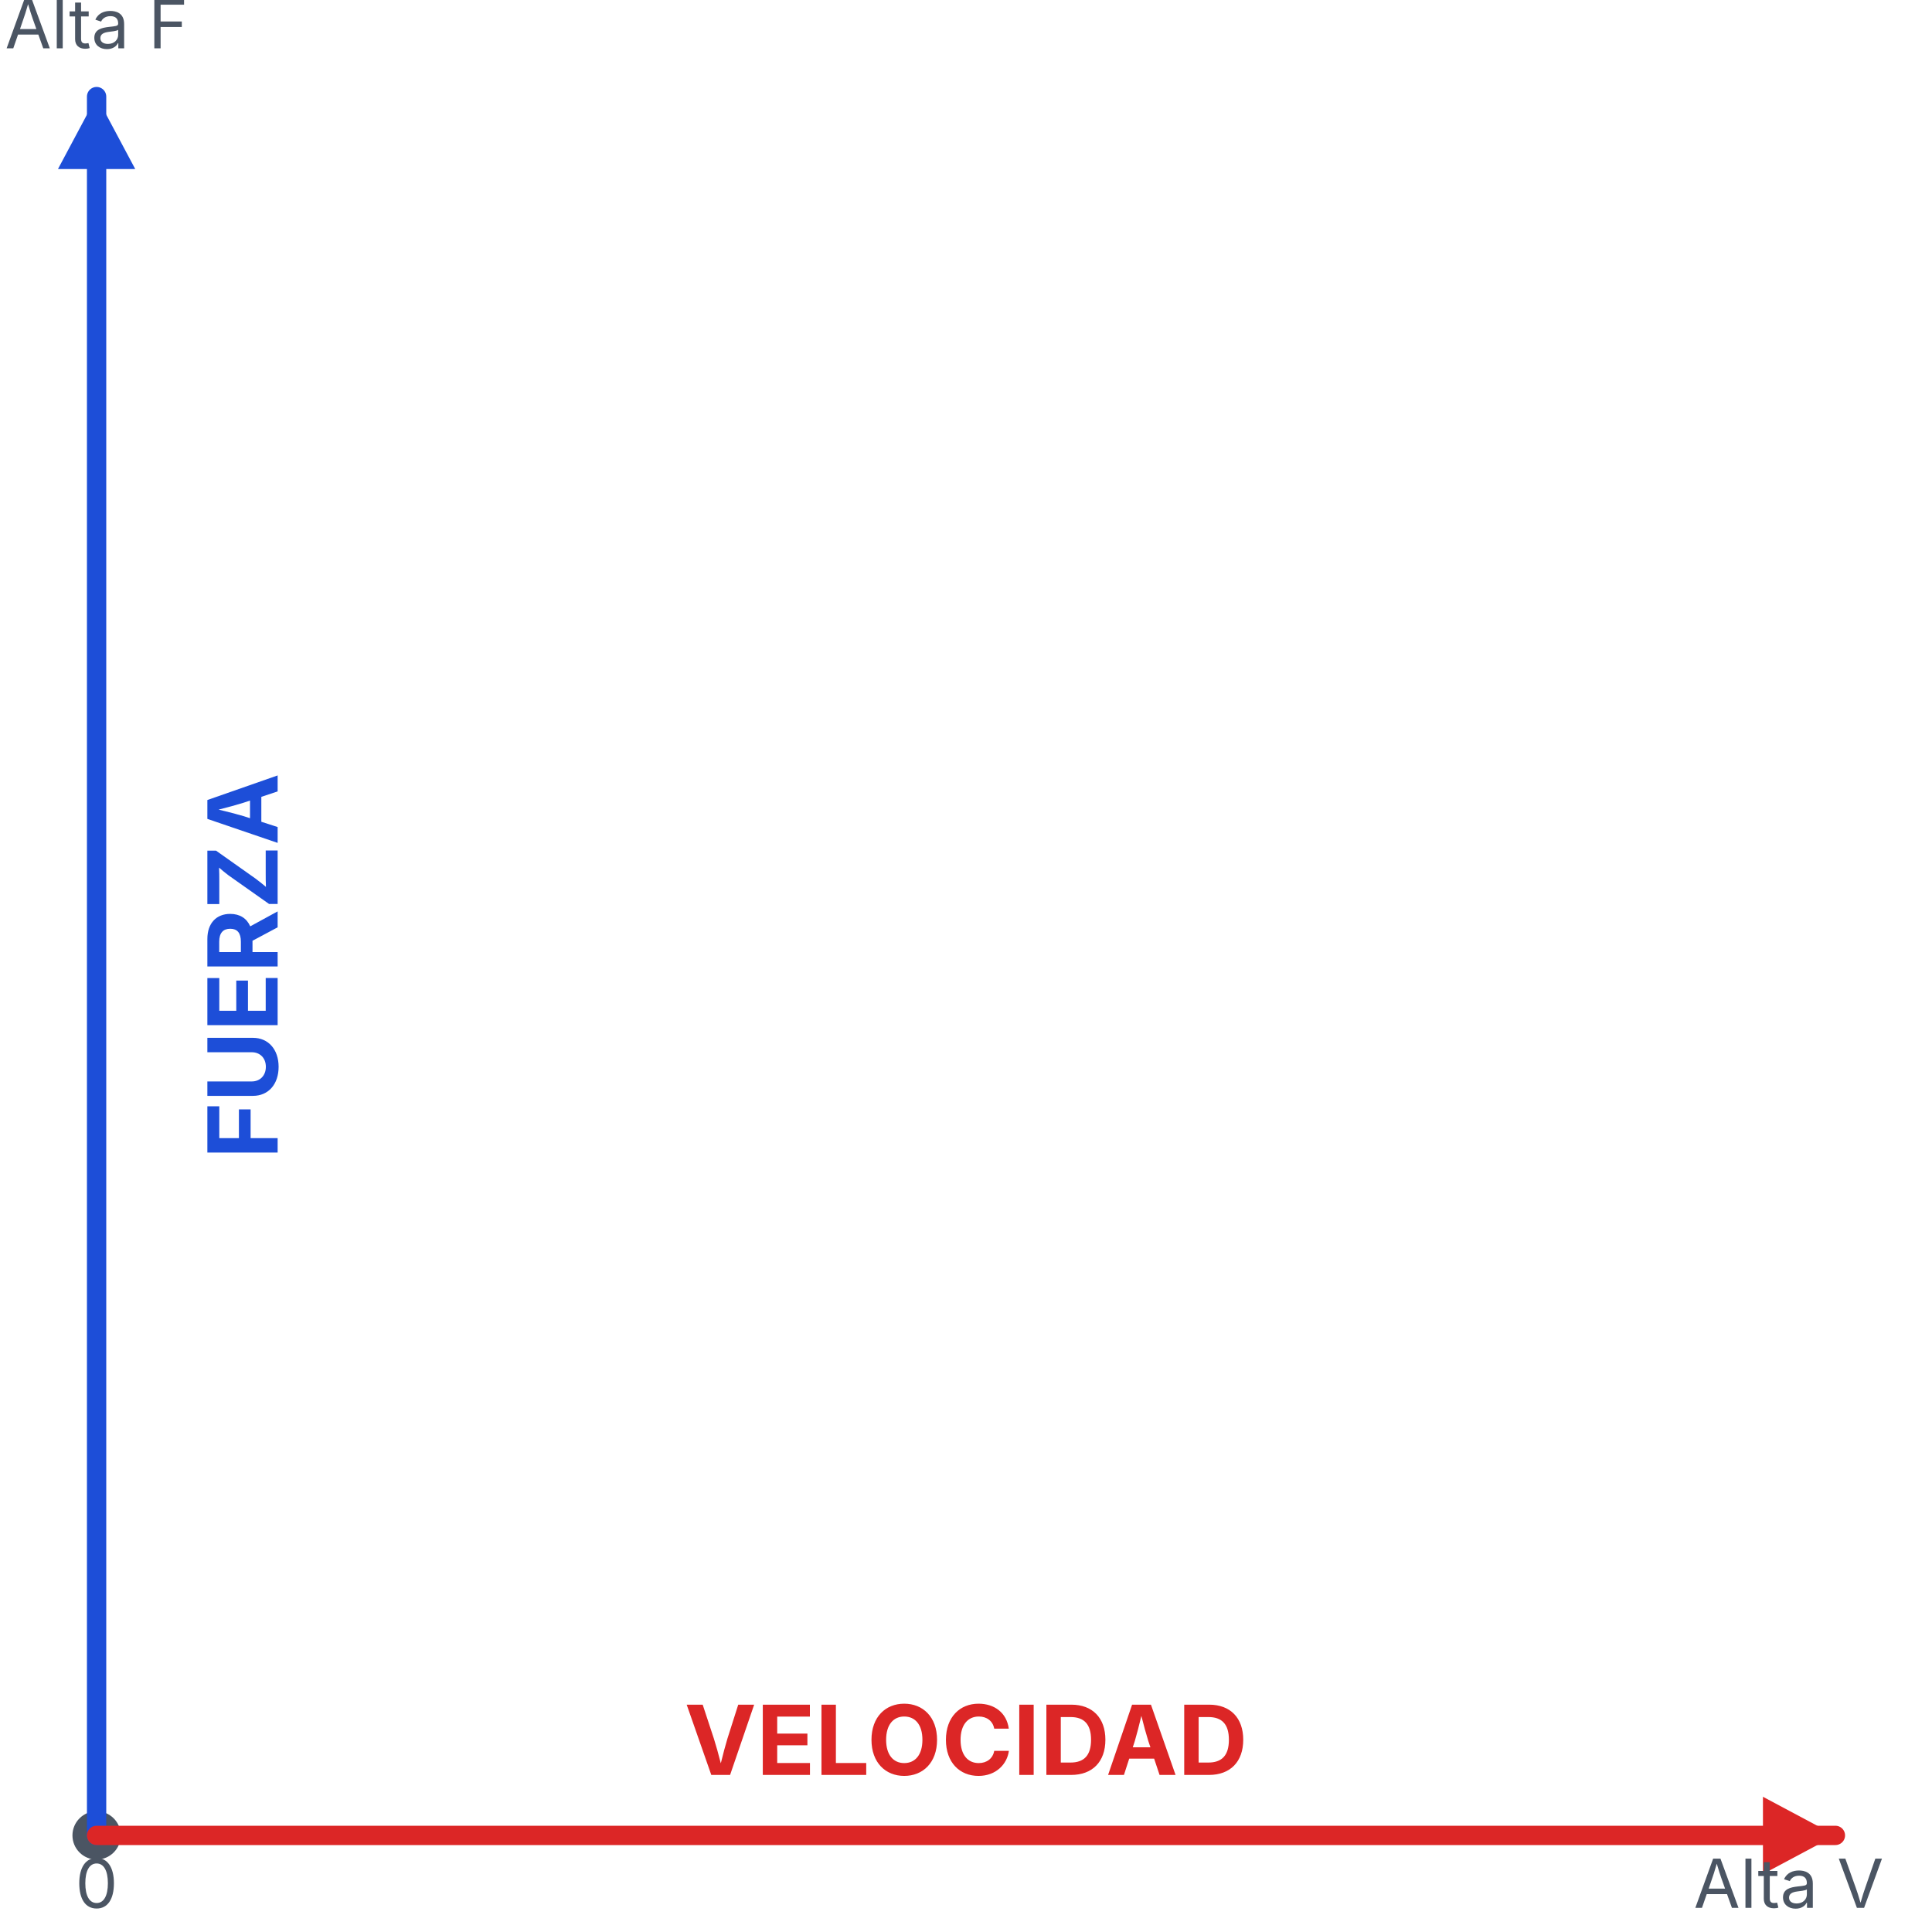
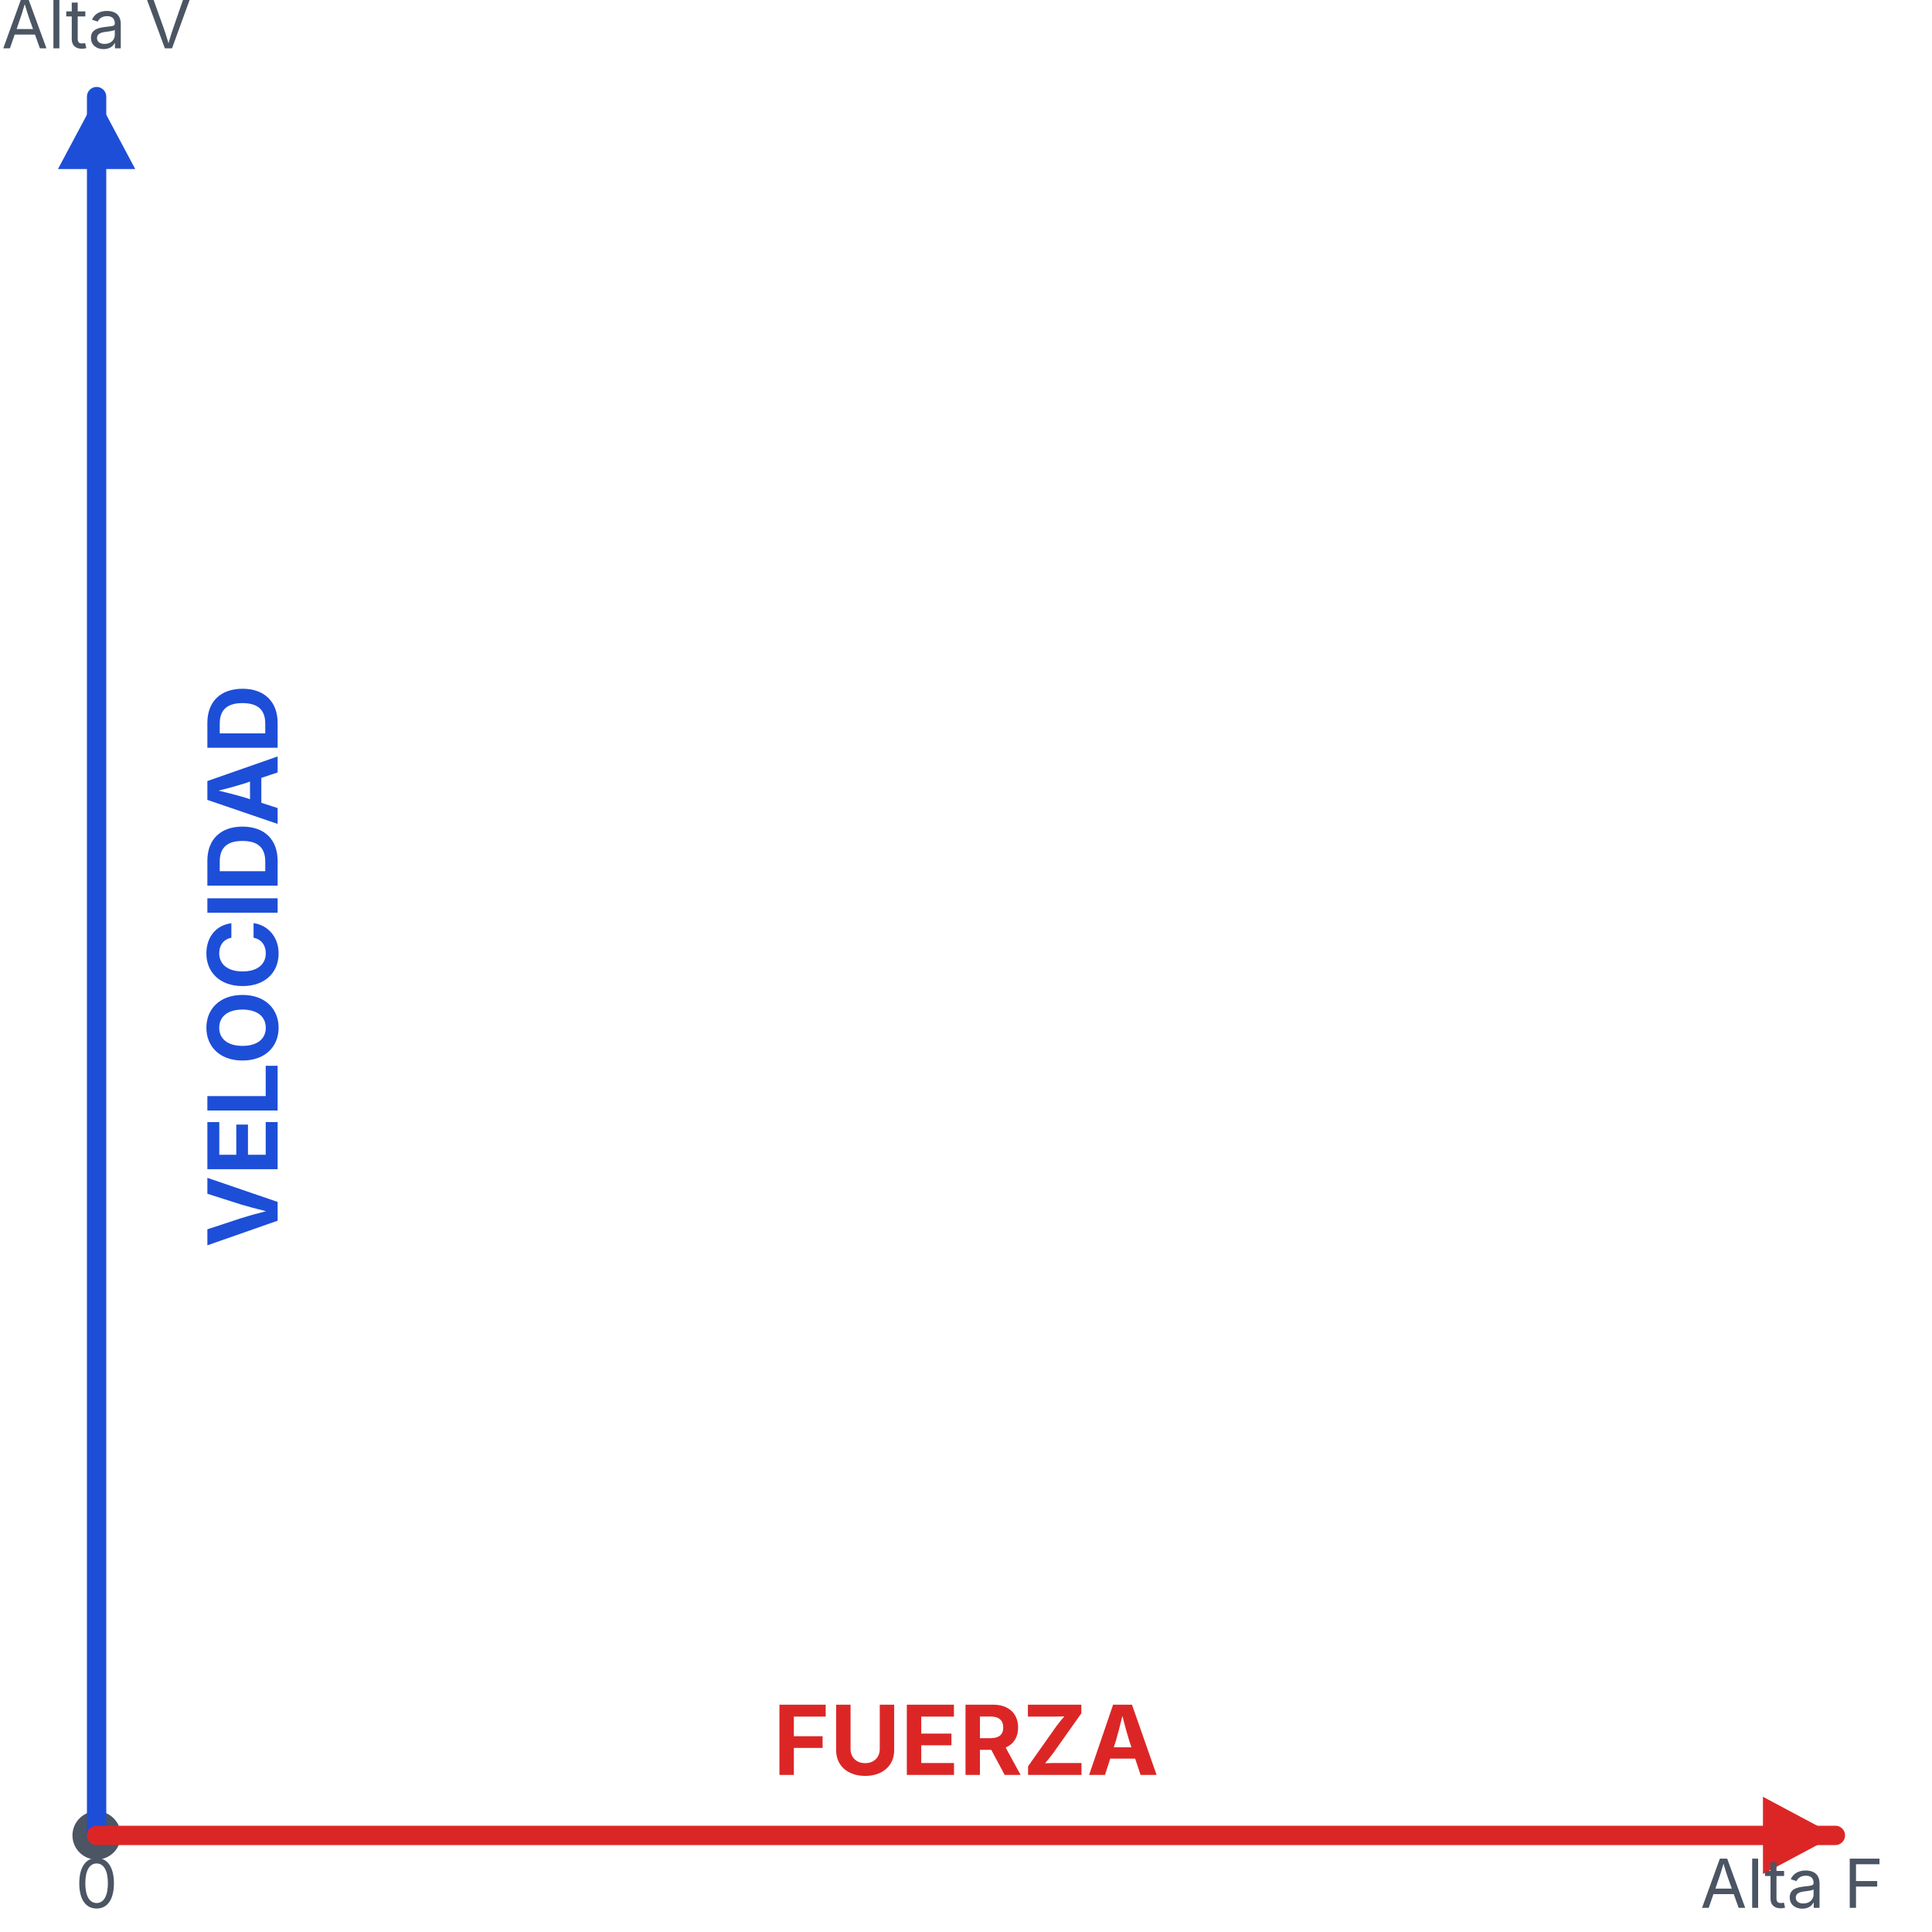
<svg xmlns="http://www.w3.org/2000/svg" width="350" height="350" viewBox="0 0 400 400" fill="none">
  <circle cx="20" cy="380" r="5" fill="#4b5563" />
  <line x1="20" y1="380" x2="20" y2="20" stroke="#1d4ed8" stroke-width="4" stroke-linecap="round" />
  <path d="M20 20 L28 35 L12 35 L20 20 Z" fill="#1d4ed8" />
  <text x="50" y="200" font-family="Inter, sans-serif" font-size="20" font-weight="bold" fill="#1d4ed8" text-anchor="middle" dominant-baseline="middle" transform="rotate(-90 50 200)">
-     FUERZA
+     VELOCIDAD
</text>
  <line x1="20" y1="380" x2="380" y2="380" stroke="#dc2626" stroke-width="4" stroke-linecap="round" />
  <path d="M380 380 L365 372 L365 388 L380 380 Z" fill="#dc2626" />
  <text x="200" y="360" font-family="Inter, sans-serif" font-size="20" font-weight="bold" fill="#dc2626" text-anchor="middle" dominant-baseline="middle">
-     VELOCIDAD
+     FUERZA
</text>
  <text x="20" y="395" font-family="Inter, sans-serif" font-size="14" fill="#4b5563" text-anchor="middle">
    0
</text>
  <text x="20" y="10" font-family="Inter, sans-serif" font-size="14" fill="#4b5563" text-anchor="middle">
+     Alta V
+ </text>
+   <text x="390" y="395" font-family="Inter, sans-serif" font-size="14" fill="#4b5563" text-anchor="end">
    Alta F
</text>
-   <text x="390" y="395" font-family="Inter, sans-serif" font-size="14" fill="#4b5563" text-anchor="end">
-     Alta V
- </text>
</svg>
